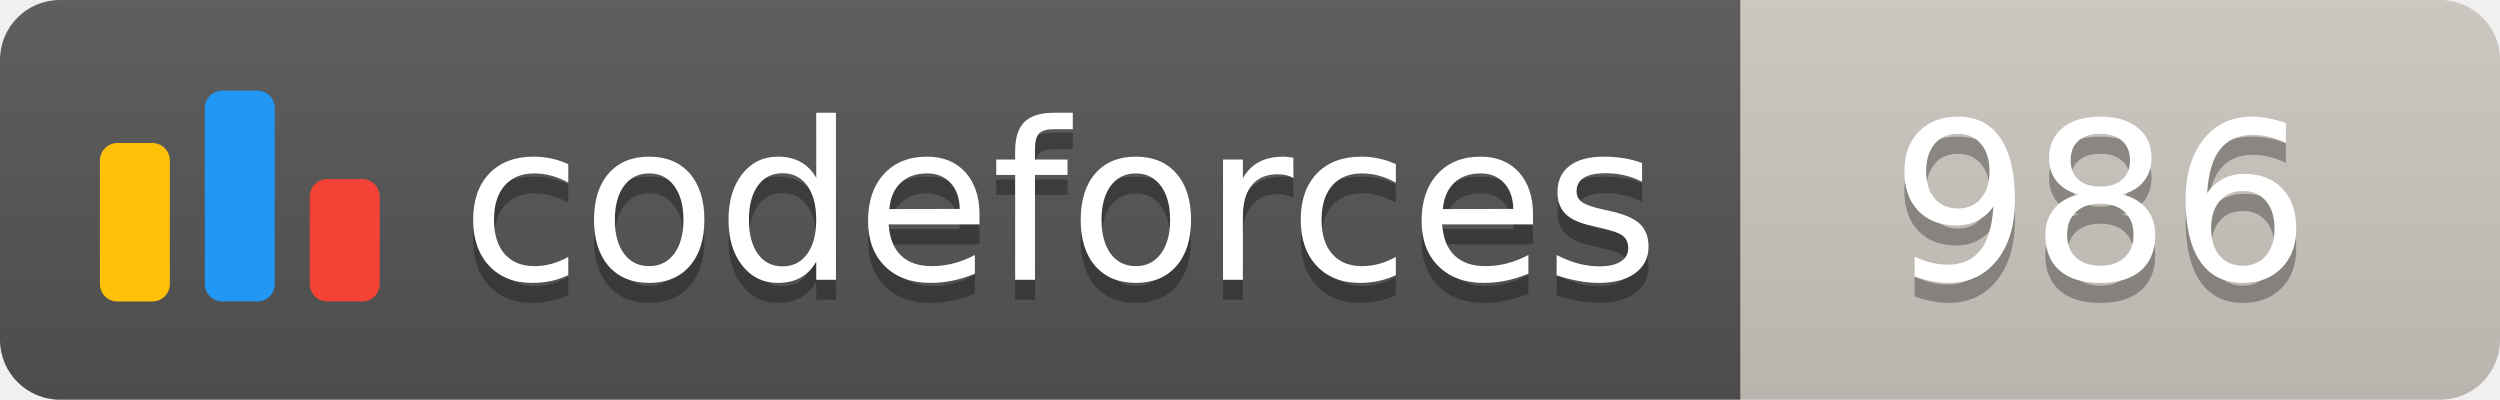
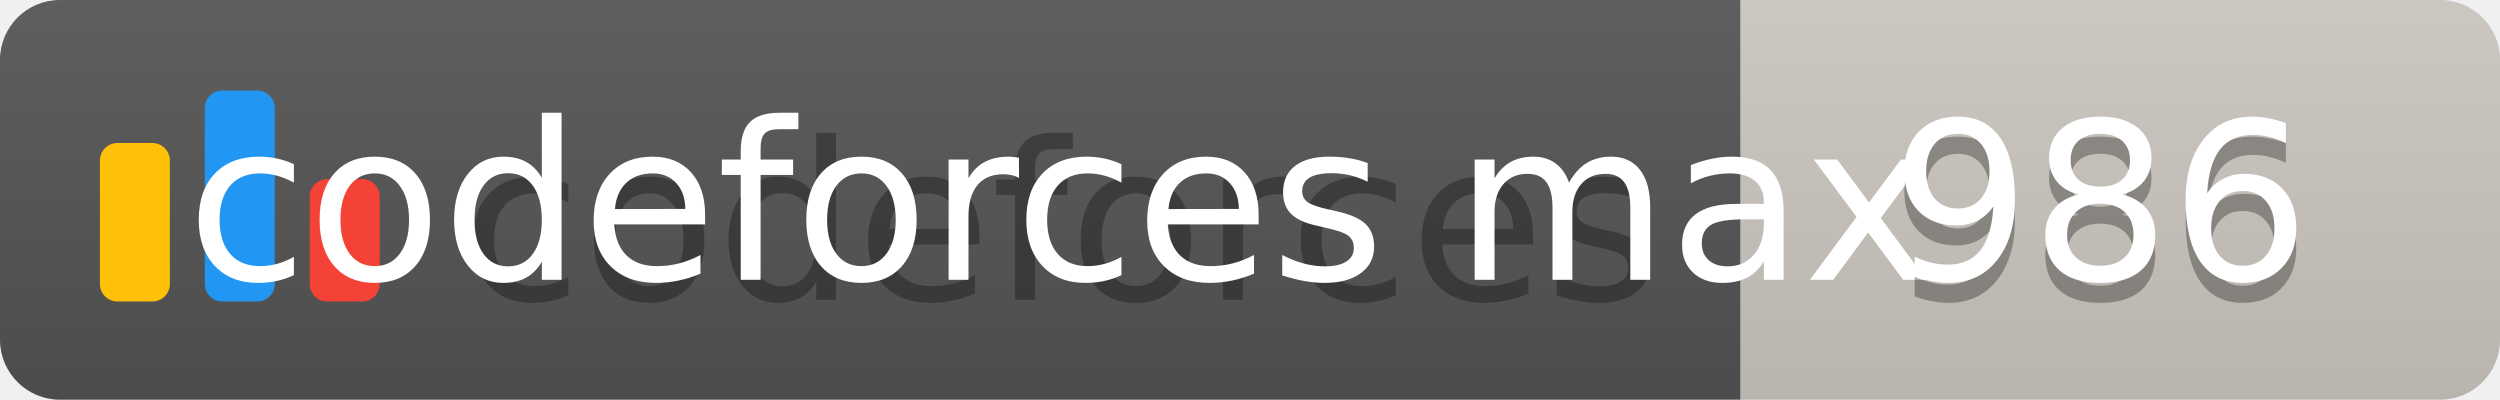
<svg xmlns="http://www.w3.org/2000/svg" width="125.1" height="20">
  <linearGradient id="smooth" x2="0" y2="100%">
    <stop offset="0" stop-color="#bbb" stop-opacity=".1" />
    <stop offset="1" stop-opacity=".1" />
  </linearGradient>
  <clipPath id="round">
    <rect width="125.1" height="20" rx="3" fill="#fff" />
  </clipPath>
  <g clip-path="url(#round)">
    <rect width="87.1" height="20" fill="#555" />
    <rect x="87.1" width="38.0" height="20" fill="#cec8c1" />
    <rect width="125.1" height="20" fill="url(#smooth)" />
  </g>
  <g fill="#fff" text-anchor="middle" font-family="DejaVu Sans,Verdana,Geneva,sans-serif" font-size="110">
    <svg x="5" y="3" class="logo" width="14" height="14" viewBox="0 0 32 25" fill="none">
      <rect y="6" width="8" height="18.125" rx="2" fill="#FFC107" />
      <rect x="24" y="10.125" width="8" height="14" rx="2" fill="#F44336" />
      <rect x="12" width="8" height="24.125" rx="2" fill="#2196F3" />
    </svg>
    <text x="530.5" y="150" fill="#010101" fill-opacity=".3" transform="scale(0.1)" textLength="601.0" lengthAdjust="spacing">codeforces
        </text>
-     <text x="530.5" y="140" transform="scale(0.1)" textLength="601.0" lengthAdjust="spacing">codeforces</text>
+     <text x="530.5" y="140" transform="scale(0.1)" textLength="601.0" lengthAdjust="spacing">codeforces max</text>
    <text x="1051.0" y="150" fill="#010101" fill-opacity=".3" transform="scale(0.1)" textLength="280.0" lengthAdjust="spacing">986
        </text>
    <text x="1051.0" y="140" transform="scale(0.1)" textLength="280.0" lengthAdjust="spacing">986</text>
  </g>
</svg>
